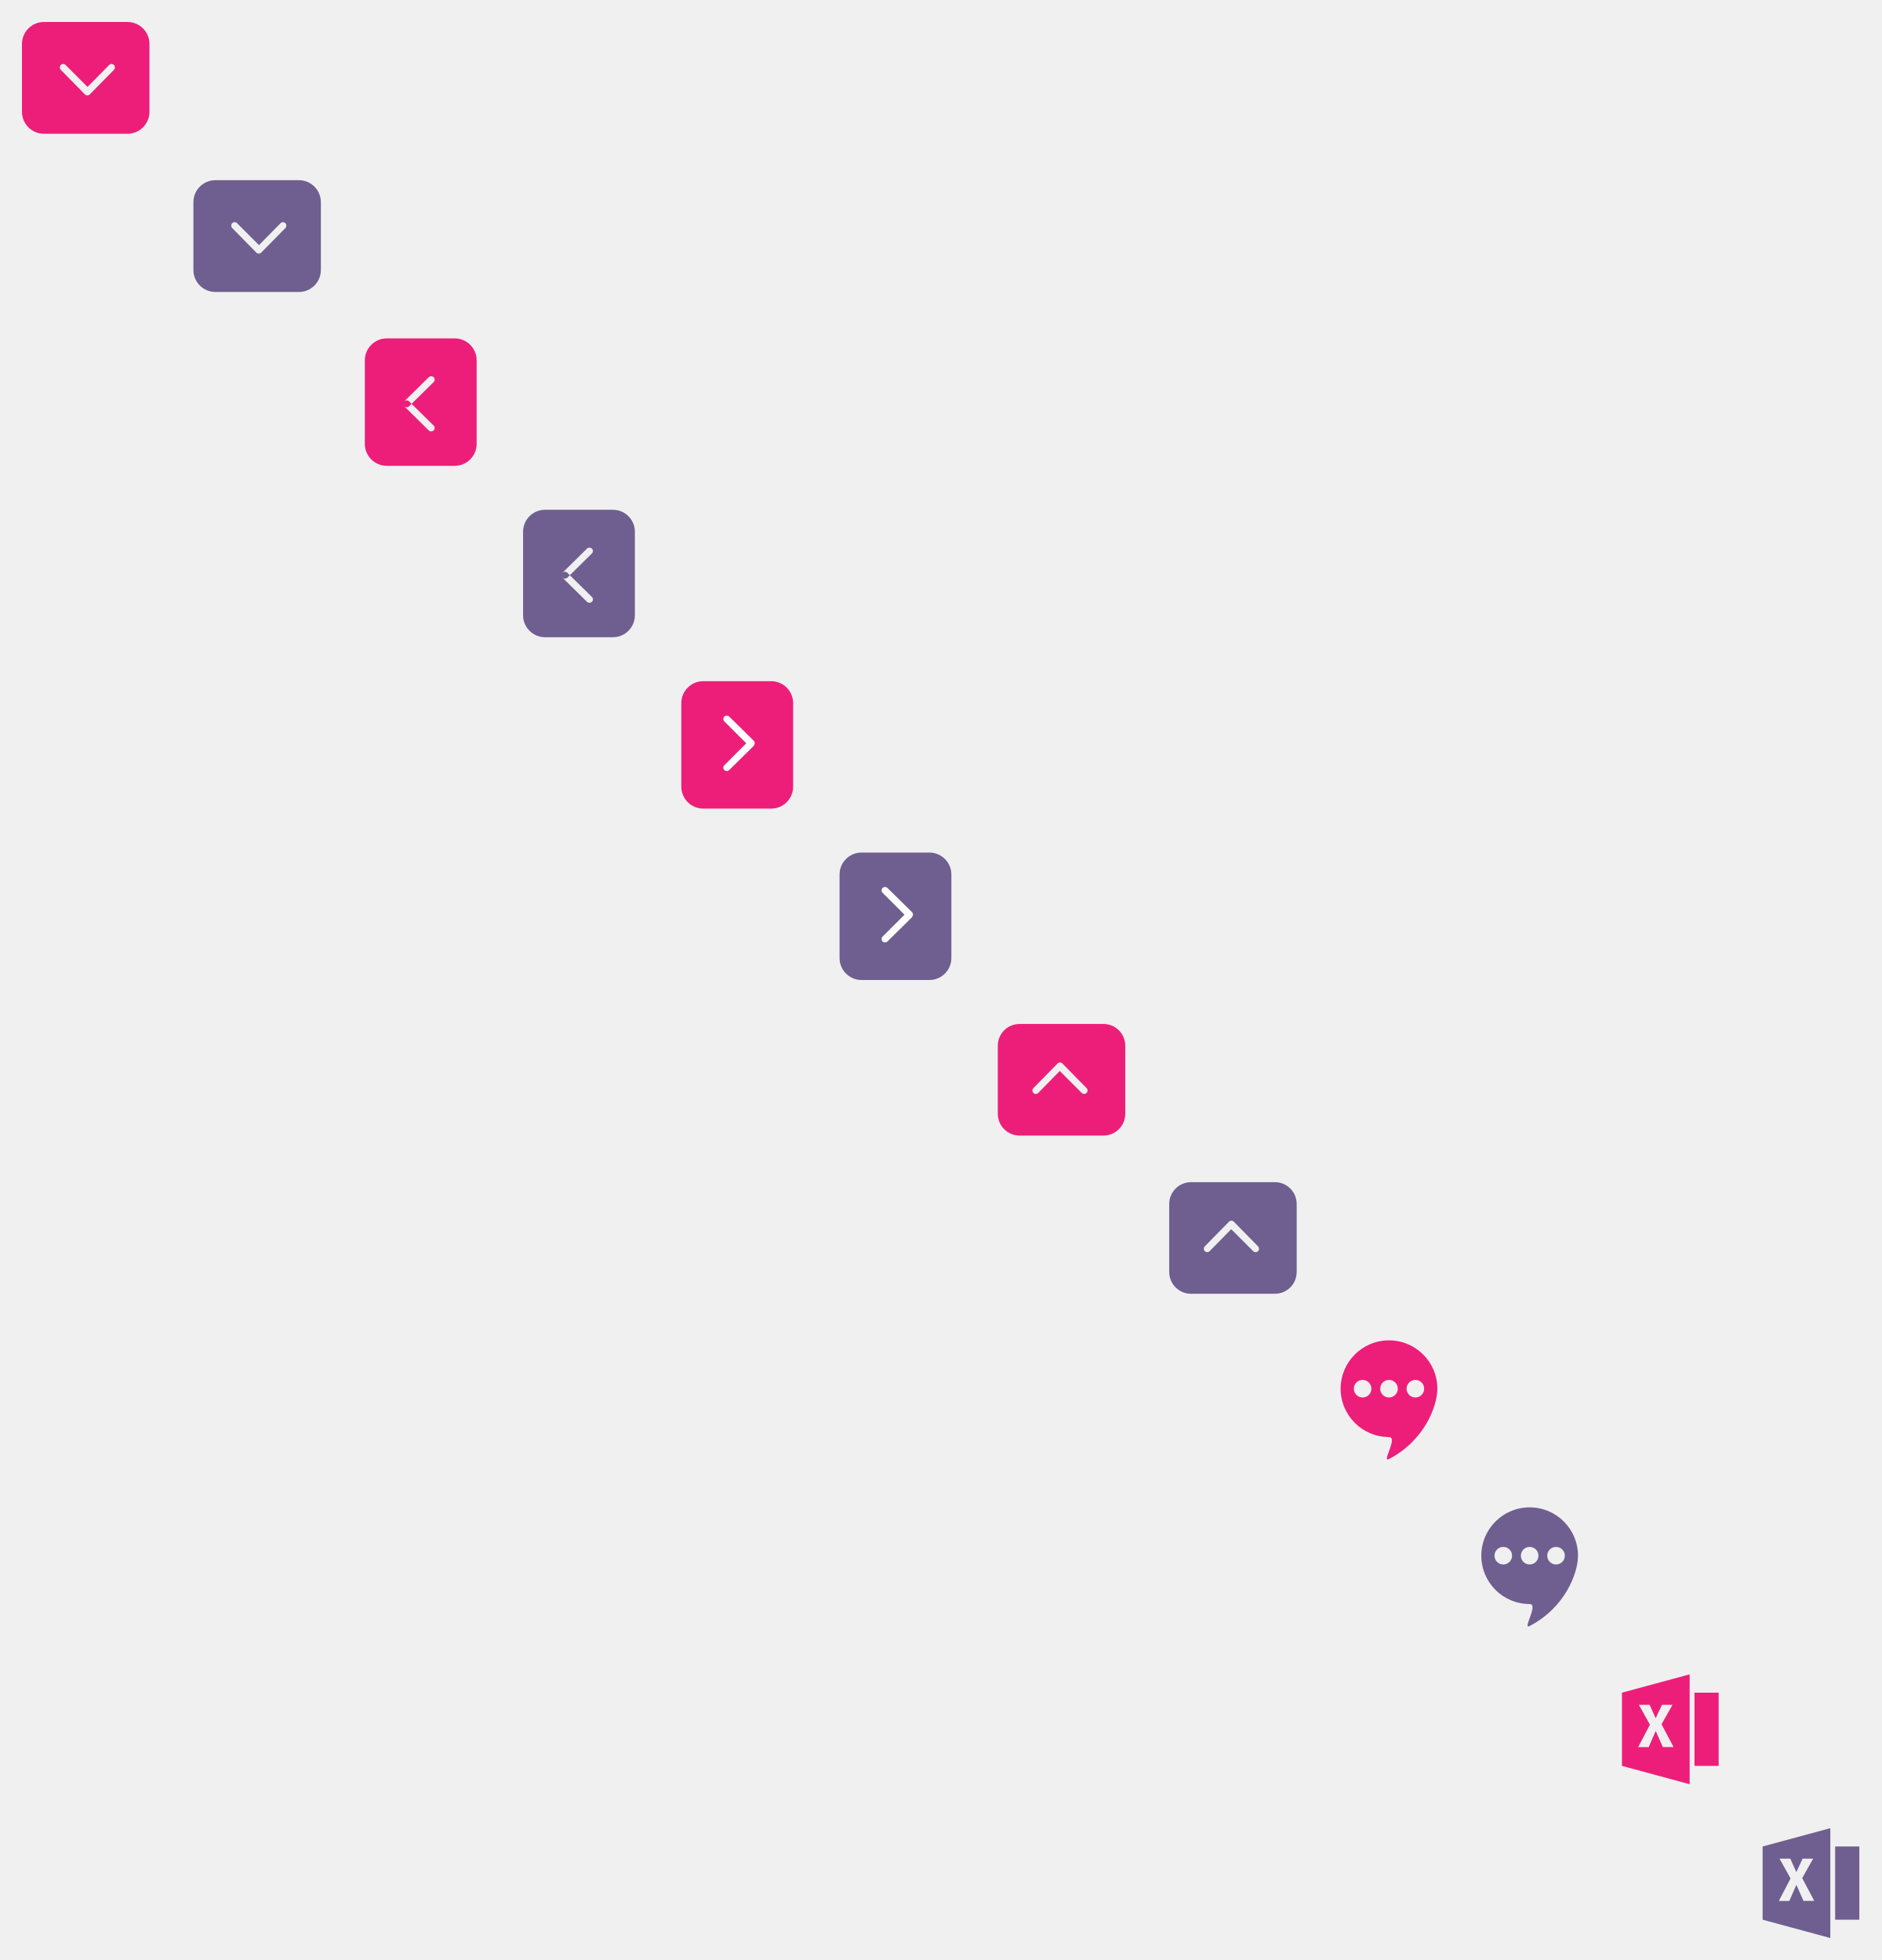
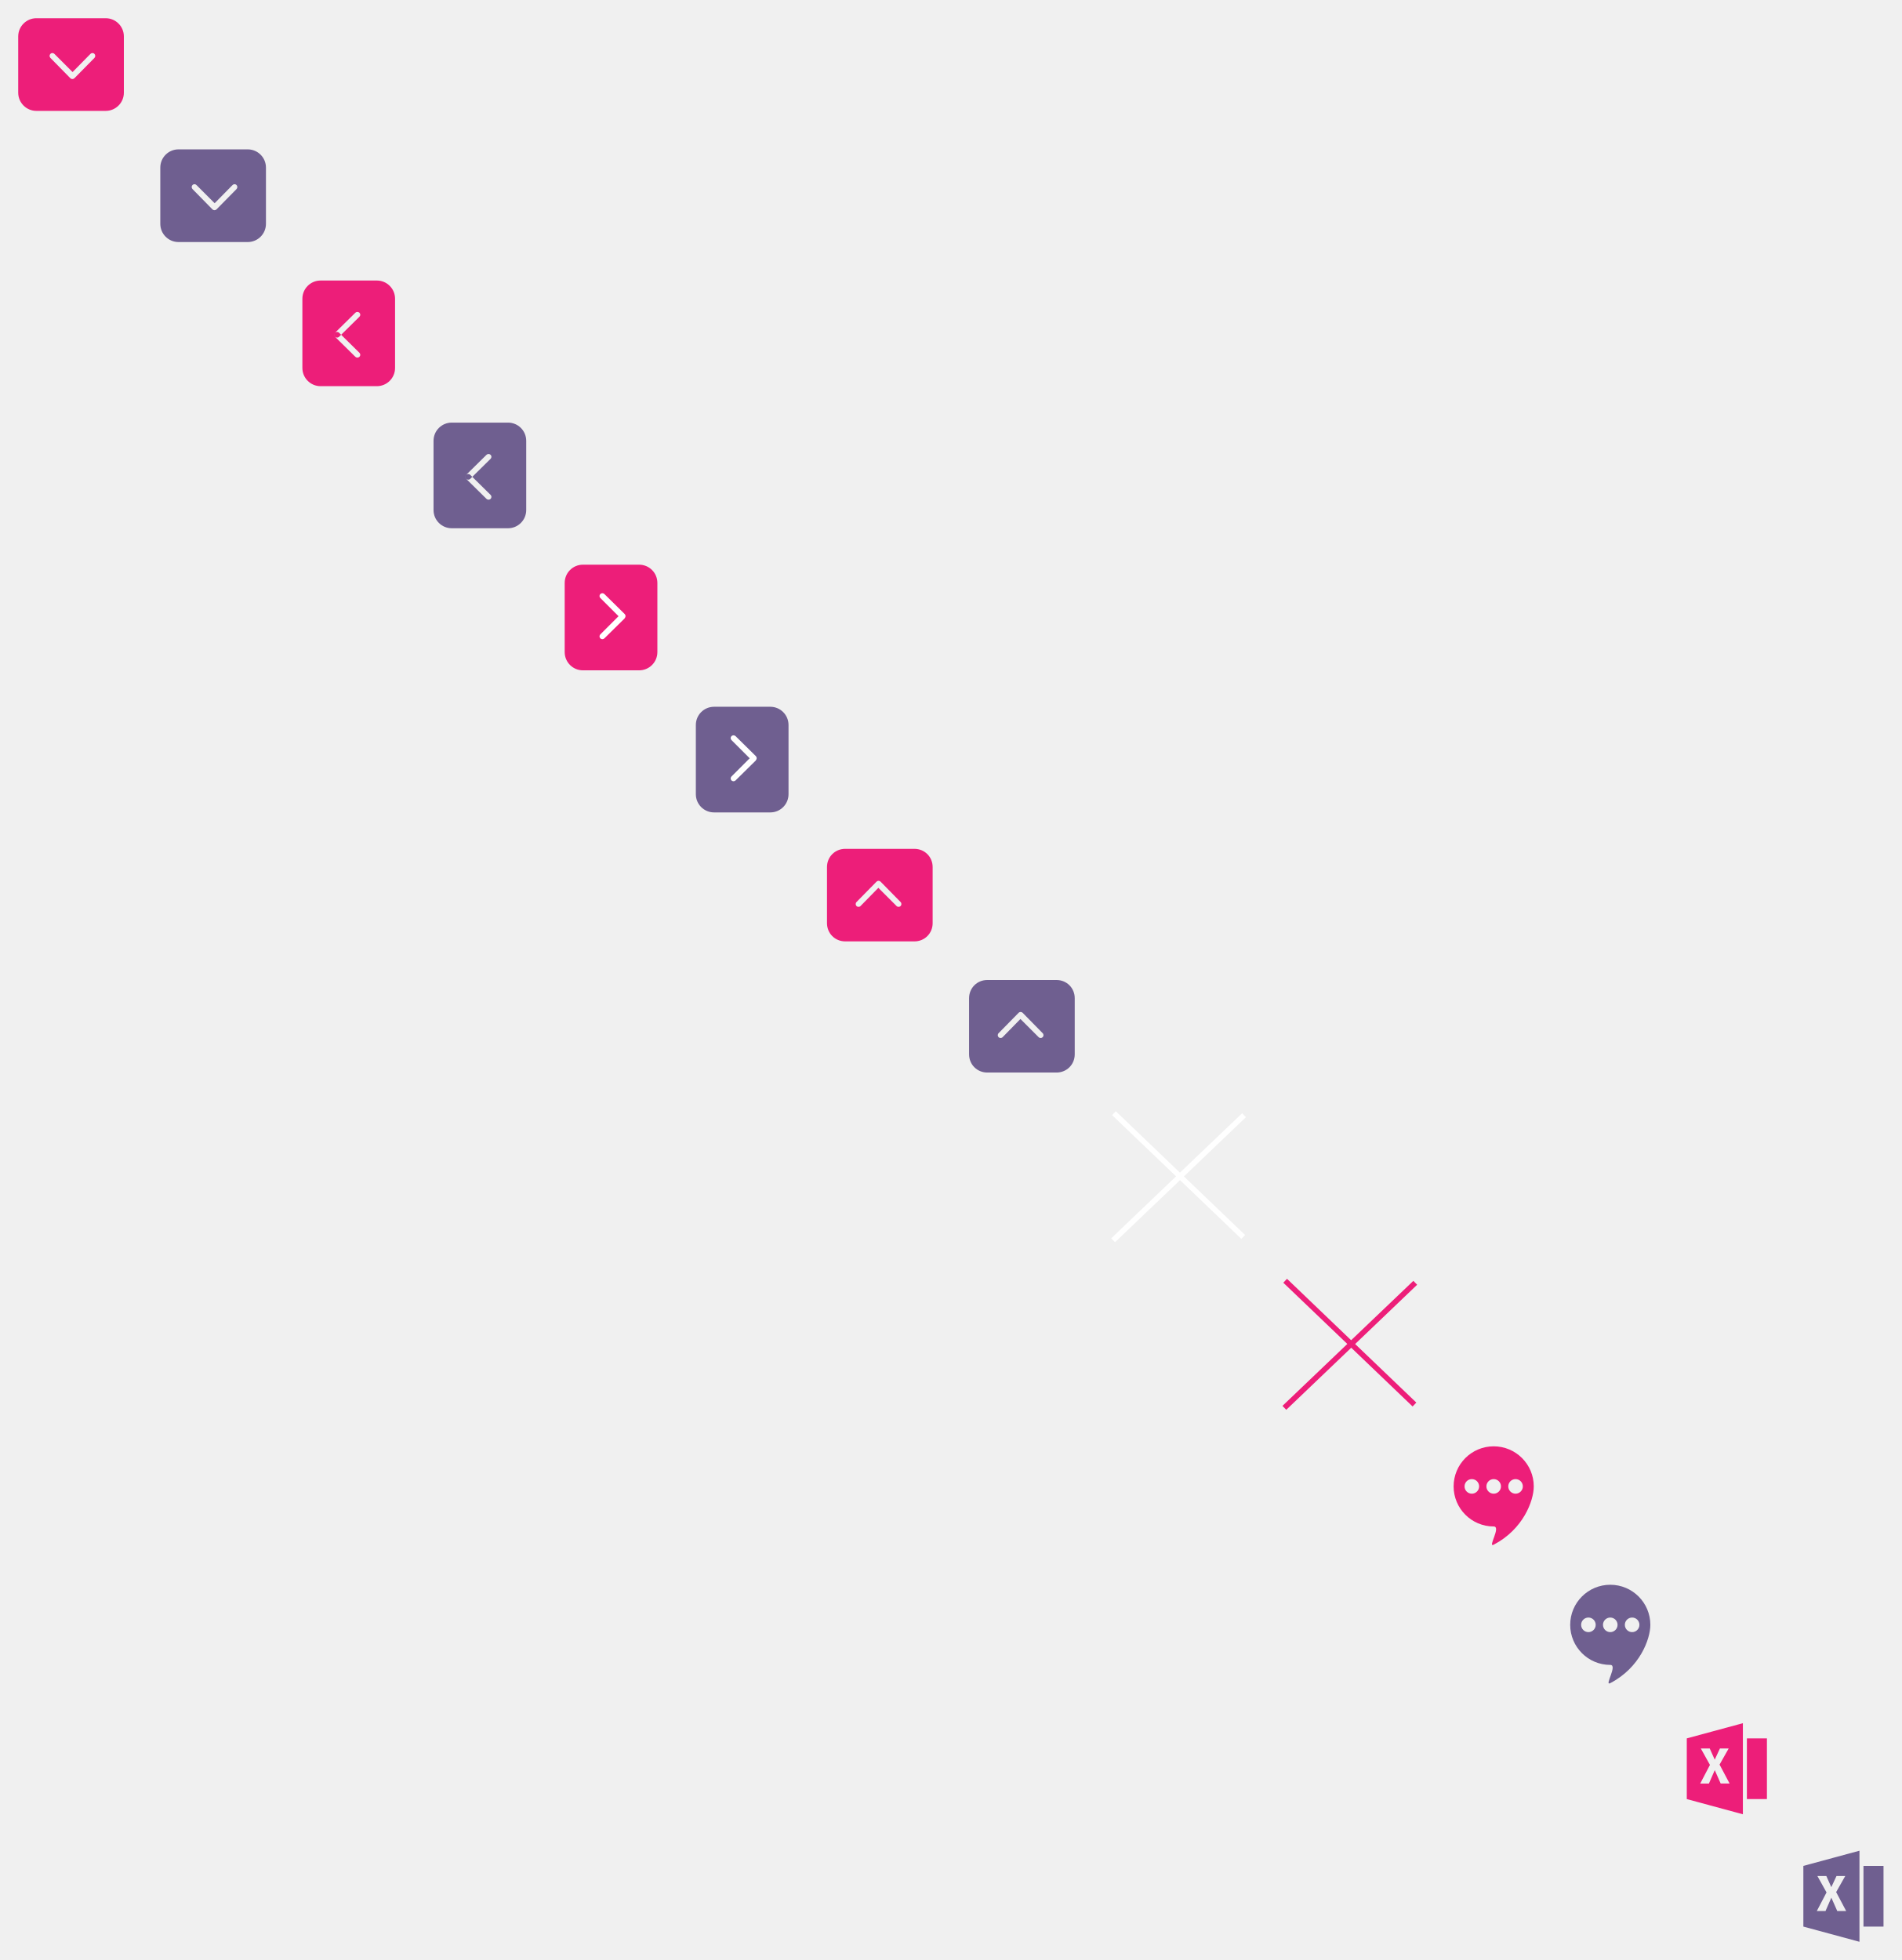
- <svg xmlns="http://www.w3.org/2000/svg" width="428" height="446" viewBox="0 0 428 446">
+ <svg xmlns="http://www.w3.org/2000/svg" width="522" height="538" viewBox="0 0 522 538">
  <svg id="arrow-down" data-name="Слой 1" viewBox="-5 -5 39 35.44" width="39" height="35.44">
    <defs>
      <style>.acls-1{fill:#ed1e79}</style>
    </defs>
    <path class="acls-1" d="M0 5v15.44a5 5 0 0 0 5 5h19a5 5 0 0 0 5-5V5a5 5 0 0 0-5-5H5a5 5 0 0 0-5 5zm19.84 4.78a.77.77 0 0 1 1.08 0 .81.81 0 0 1 0 1.12l-5.5 5.58a.79.79 0 0 1-1.1 0L8.84 10.9a.81.81 0 0 1 0-1.12.77.77 0 0 1 1.08 0l5 5z" />
  </svg>
  <svg id="arrow-down_" data-name="Слой 1" viewBox="-5 -5 39 35.44" width="39" height="35.44" x="39" y="36">
    <defs>
      <style>.bcls-1{fill:#6f5f90}</style>
    </defs>
    <path class="bcls-1" d="M0 5v15.44a5 5 0 0 0 5 5h19a5 5 0 0 0 5-5V5a5 5 0 0 0-5-5H5a5 5 0 0 0-5 5zm19.84 4.78a.77.77 0 0 1 1.08 0 .81.81 0 0 1 0 1.12l-5.5 5.58a.79.79 0 0 1-1.1 0L8.84 10.9a.81.81 0 0 1 0-1.12.77.77 0 0 1 1.08 0l5 5z" />
  </svg>
  <svg width="35.44" height="39" viewBox="-5 -5 35.44 39" id="arrow-leftpink" x="78" y="72">
    <defs>
      <style>.ccls-1{fill:#ed1e79;fill-rule:evenodd}</style>
    </defs>
    <path id="cRounded_Rectangle_2_copy" data-name="Rounded Rectangle 2 copy" class="ccls-1" d="M1075.54 2022.84l-5.58 5.5a.785.785 0 0 0 1.12 1.1l5.58-5.5a.767.767 0 0 0 0-1.1.809.809 0 0 0-1.12 0zm-5.58 5.5a.785.785 0 0 0 0 1.1l5.58 5.5a.809.809 0 0 0 1.12 0 .767.767 0 0 0 0-1.1l-5.58-5.5a.809.809 0 0 0-1.12 0zM1066 2014h15.44a5 5 0 0 1 5 5v19a5 5 0 0 1-5 5H1066a5 5 0 0 1-5-5v-19a5 5 0 0 1 5-5z" transform="translate(-1061 -2014)" />
  </svg>
  <svg width="35.44" height="39" viewBox="-5 -5 35.44 39" id="arrow-leftpink_" x="114" y="111">
    <defs>
      <style>.dcls-1{fill:#6f5f90;fill-rule:evenodd}</style>
    </defs>
    <path id="dRounded_Rectangle_2_copy" data-name="Rounded Rectangle 2 copy" class="dcls-1" d="M1075.54 2022.84l-5.58 5.5a.785.785 0 0 0 1.12 1.1l5.58-5.5a.767.767 0 0 0 0-1.1.809.809 0 0 0-1.12 0zm-5.58 5.5a.785.785 0 0 0 0 1.1l5.58 5.5a.809.809 0 0 0 1.12 0 .767.767 0 0 0 0-1.1l-5.58-5.5a.809.809 0 0 0-1.12 0zM1066 2014h15.44a5 5 0 0 1 5 5v19a5 5 0 0 1-5 5H1066a5 5 0 0 1-5-5v-19a5 5 0 0 1 5-5z" transform="translate(-1061 -2014)" />
  </svg>
  <svg id="arrow-rightpink" data-name="Слой 1" viewBox="-5 -5 35.44 39" width="35.44" height="39" x="150" y="150">
    <defs>
      <style>.ecls-1{fill:#ed1e79}.ecls-2{fill:#fff}</style>
    </defs>
    <rect class="ecls-1" width="25.44" height="29" rx="5" ry="5" />
    <path class="ecls-2" d="M16.48 14.66a.79.79 0 0 0 0-1.1l-5.58-5.5a.81.81 0 0 0-1.12 0 .77.77 0 0 0 0 1.08l5 5-5 5a.77.77 0 0 0 0 1.08.81.81 0 0 0 1.12 0l5.58-5.5z" />
  </svg>
  <svg id="arrow-rightpink_" data-name="Слой 1" viewBox="-5 -5 35.44 39" width="35.44" height="39" x="186" y="189">
    <defs>
      <style>.fcls-1{fill:#6f5f90}.fcls-2{fill:#fff}</style>
    </defs>
    <rect class="fcls-1" width="25.44" height="29" rx="5" ry="5" />
    <path class="fcls-2" d="M16.48 14.66a.79.79 0 0 0 0-1.1l-5.58-5.5a.81.81 0 0 0-1.12 0 .77.77 0 0 0 0 1.08l5 5-5 5a.77.77 0 0 0 0 1.08.81.81 0 0 0 1.12 0l5.58-5.5z" />
  </svg>
  <svg id="arrow-up" viewBox="-5 -5 39 35.4" width="39" height="35.4" x="222" y="228">
    <style>.gst0{fill:#ed1e79}</style>
    <path class="gst0" d="M29 20.4V5c0-2.8-2.2-5-5-5H5C2.2 0 0 2.2 0 5v15.4c0 2.8 2.2 5 5 5h19c2.8 0 5-2.2 5-5zM9.2 15.7s-.1 0 0 0c-.3.3-.8.3-1.1 0-.3-.3-.3-.8 0-1.1L13.6 9c.3-.3.8-.3 1.1 0l5.5 5.6c.3.3.3.8 0 1.1-.3.3-.8.3-1.1 0l-5-5-4.9 5z" />
  </svg>
  <svg id="arrow-up_" viewBox="-5 -5 39 35.4" width="39" height="35.4" x="261" y="264">
    <style>.hst0{fill:#6f5f90}</style>
    <path class="hst0" d="M29 20.4V5c0-2.8-2.2-5-5-5H5C2.2 0 0 2.2 0 5v15.4c0 2.8 2.2 5 5 5h19c2.8 0 5-2.2 5-5zM9.2 15.7s-.1 0 0 0c-.3.3-.8.3-1.1 0-.3-.3-.3-.8 0-1.1L13.6 9c.3-.3.8-.3 1.1 0l5.5 5.6c.3.3.3.8 0 1.1-.3.3-.8.3-1.1 0l-5-5-4.9 5z" />
  </svg>
-   <svg id="comment" data-name="Слой 1" viewBox="-5 -5 32 37.1" width="32" height="37.1" x="300" y="300">
-     <defs>
-       <style>.icls-1{fill:#ed1e79}</style>
-     </defs>
-     <path class="icls-1" d="M11 0a11 11 0 1 0 0 22c2.14 0-1.77 5.92 0 5 8.1-4.21 11-12.07 11-16A11 11 0 0 0 11 0zM5 13a2 2 0 1 1 2-2 2 2 0 0 1-2 2zm6 0a2 2 0 1 1 2-2 2 2 0 0 1-2 2zm6 0a2 2 0 1 1 2-2 2 2 0 0 1-2 2z" />
+   <svg width="47" height="46" viewBox="-5 -5 47 46" id="close" x="300" y="300">
+     <path fill="#fff" d="M.25 1.09L1.27.02l17.6 16.86L35.95.58l1.04 1.07-17.02 16.27 16.79 16.07-1.02 1.07L18.9 18.94 1.06 35.98.02 34.9l17.8-17z" />
  </svg>
-   <svg id="comment_" data-name="Слой 1" viewBox="-5 -5 32 37.1" width="32" height="37.1" x="332" y="338">
-     <defs>
-       <style>.jcls-1{fill:#6f5f90}</style>
-     </defs>
-     <path class="jcls-1" d="M11 0a11 11 0 1 0 0 22c2.14 0-1.77 5.92 0 5 8.1-4.21 11-12.07 11-16A11 11 0 0 0 11 0zM5 13a2 2 0 1 1 2-2 2 2 0 0 1-2 2zm6 0a2 2 0 1 1 2-2 2 2 0 0 1-2 2zm6 0a2 2 0 1 1 2-2 2 2 0 0 1-2 2z" />
+   <svg width="47" height="46" viewBox="-5 -5 47 46" id="close_" x="347" y="346">
+     <path fill="#ed1e79" d="M.25 1.09L1.27.02l17.6 16.86L35.95.58l1.04 1.07-17.02 16.27 16.79 16.07-1.02 1.07L18.9 18.94 1.06 35.98.02 34.9l17.8-17z" />
  </svg>
-   <svg id="exel" data-name="Слой 1" viewBox="-5 -5 32 35" width="32" height="35" x="364" y="376">
+   <svg id="comment" data-name="Слой 1" viewBox="-5 -5 32 37.1" width="32" height="37.1" x="394" y="392">
    <defs>
      <style>.kcls-1{fill:#ed1e79}</style>
    </defs>
-     <path id="kexel" class="kcls-1" d="M16.5 4.17H22v16.66h-5.5zM0 20.83L15.4 25V0L0 4.17zM3.85 6.94H6.3L7.67 10 9.1 6.94h2.4L9 11.36l2.75 5.19H9.3l-1.62-3.66-1.6 3.67H3.69l2.67-5.11z" />
+     <path class="kcls-1" d="M11 0a11 11 0 1 0 0 22c2.14 0-1.77 5.92 0 5 8.1-4.21 11-12.07 11-16A11 11 0 0 0 11 0zM5 13a2 2 0 1 1 2-2 2 2 0 0 1-2 2zm6 0a2 2 0 1 1 2-2 2 2 0 0 1-2 2zm6 0a2 2 0 1 1 2-2 2 2 0 0 1-2 2z" />
  </svg>
-   <svg id="exel_" data-name="Слой 1" viewBox="-5 -5 32 35" width="32" height="35" x="396" y="411">
+   <svg id="comment_" data-name="Слой 1" viewBox="-5 -5 32 37.1" width="32" height="37.1" x="426" y="430">
    <defs>
      <style>.lcls-1{fill:#6f5f90}</style>
    </defs>
-     <path id="lexel" class="lcls-1" d="M16.5 4.17H22v16.66h-5.5zM0 20.83L15.4 25V0L0 4.17zM3.85 6.94H6.3L7.67 10 9.1 6.94h2.4L9 11.36l2.75 5.19H9.3l-1.62-3.66-1.6 3.67H3.69l2.67-5.11z" />
+     <path class="lcls-1" d="M11 0a11 11 0 1 0 0 22c2.14 0-1.77 5.92 0 5 8.1-4.21 11-12.07 11-16A11 11 0 0 0 11 0zM5 13a2 2 0 1 1 2-2 2 2 0 0 1-2 2zm6 0a2 2 0 1 1 2-2 2 2 0 0 1-2 2zm6 0a2 2 0 1 1 2-2 2 2 0 0 1-2 2z" />
+   </svg>
+   <svg id="exel" data-name="Слой 1" viewBox="-5 -5 32 35" width="32" height="35" x="458" y="468">
+     <defs>
+       <style>.mcls-1{fill:#ed1e79}</style>
+     </defs>
+     <path id="mexel" class="mcls-1" d="M16.5 4.17H22v16.66h-5.5zM0 20.83L15.4 25V0L0 4.17zM3.85 6.94H6.3L7.67 10 9.1 6.94h2.4L9 11.36l2.75 5.19H9.3l-1.62-3.66-1.6 3.67H3.69l2.67-5.11z" />
+   </svg>
+   <svg id="exel_" data-name="Слой 1" viewBox="-5 -5 32 35" width="32" height="35" x="490" y="503">
+     <defs>
+       <style>.ncls-1{fill:#6f5f90}</style>
+     </defs>
+     <path id="nexel" class="ncls-1" d="M16.5 4.17H22v16.66h-5.5zM0 20.83L15.4 25V0L0 4.17zM3.85 6.94H6.3L7.67 10 9.1 6.94h2.4L9 11.36l2.75 5.19H9.3l-1.62-3.66-1.6 3.67H3.69l2.67-5.11z" />
  </svg>
</svg>
